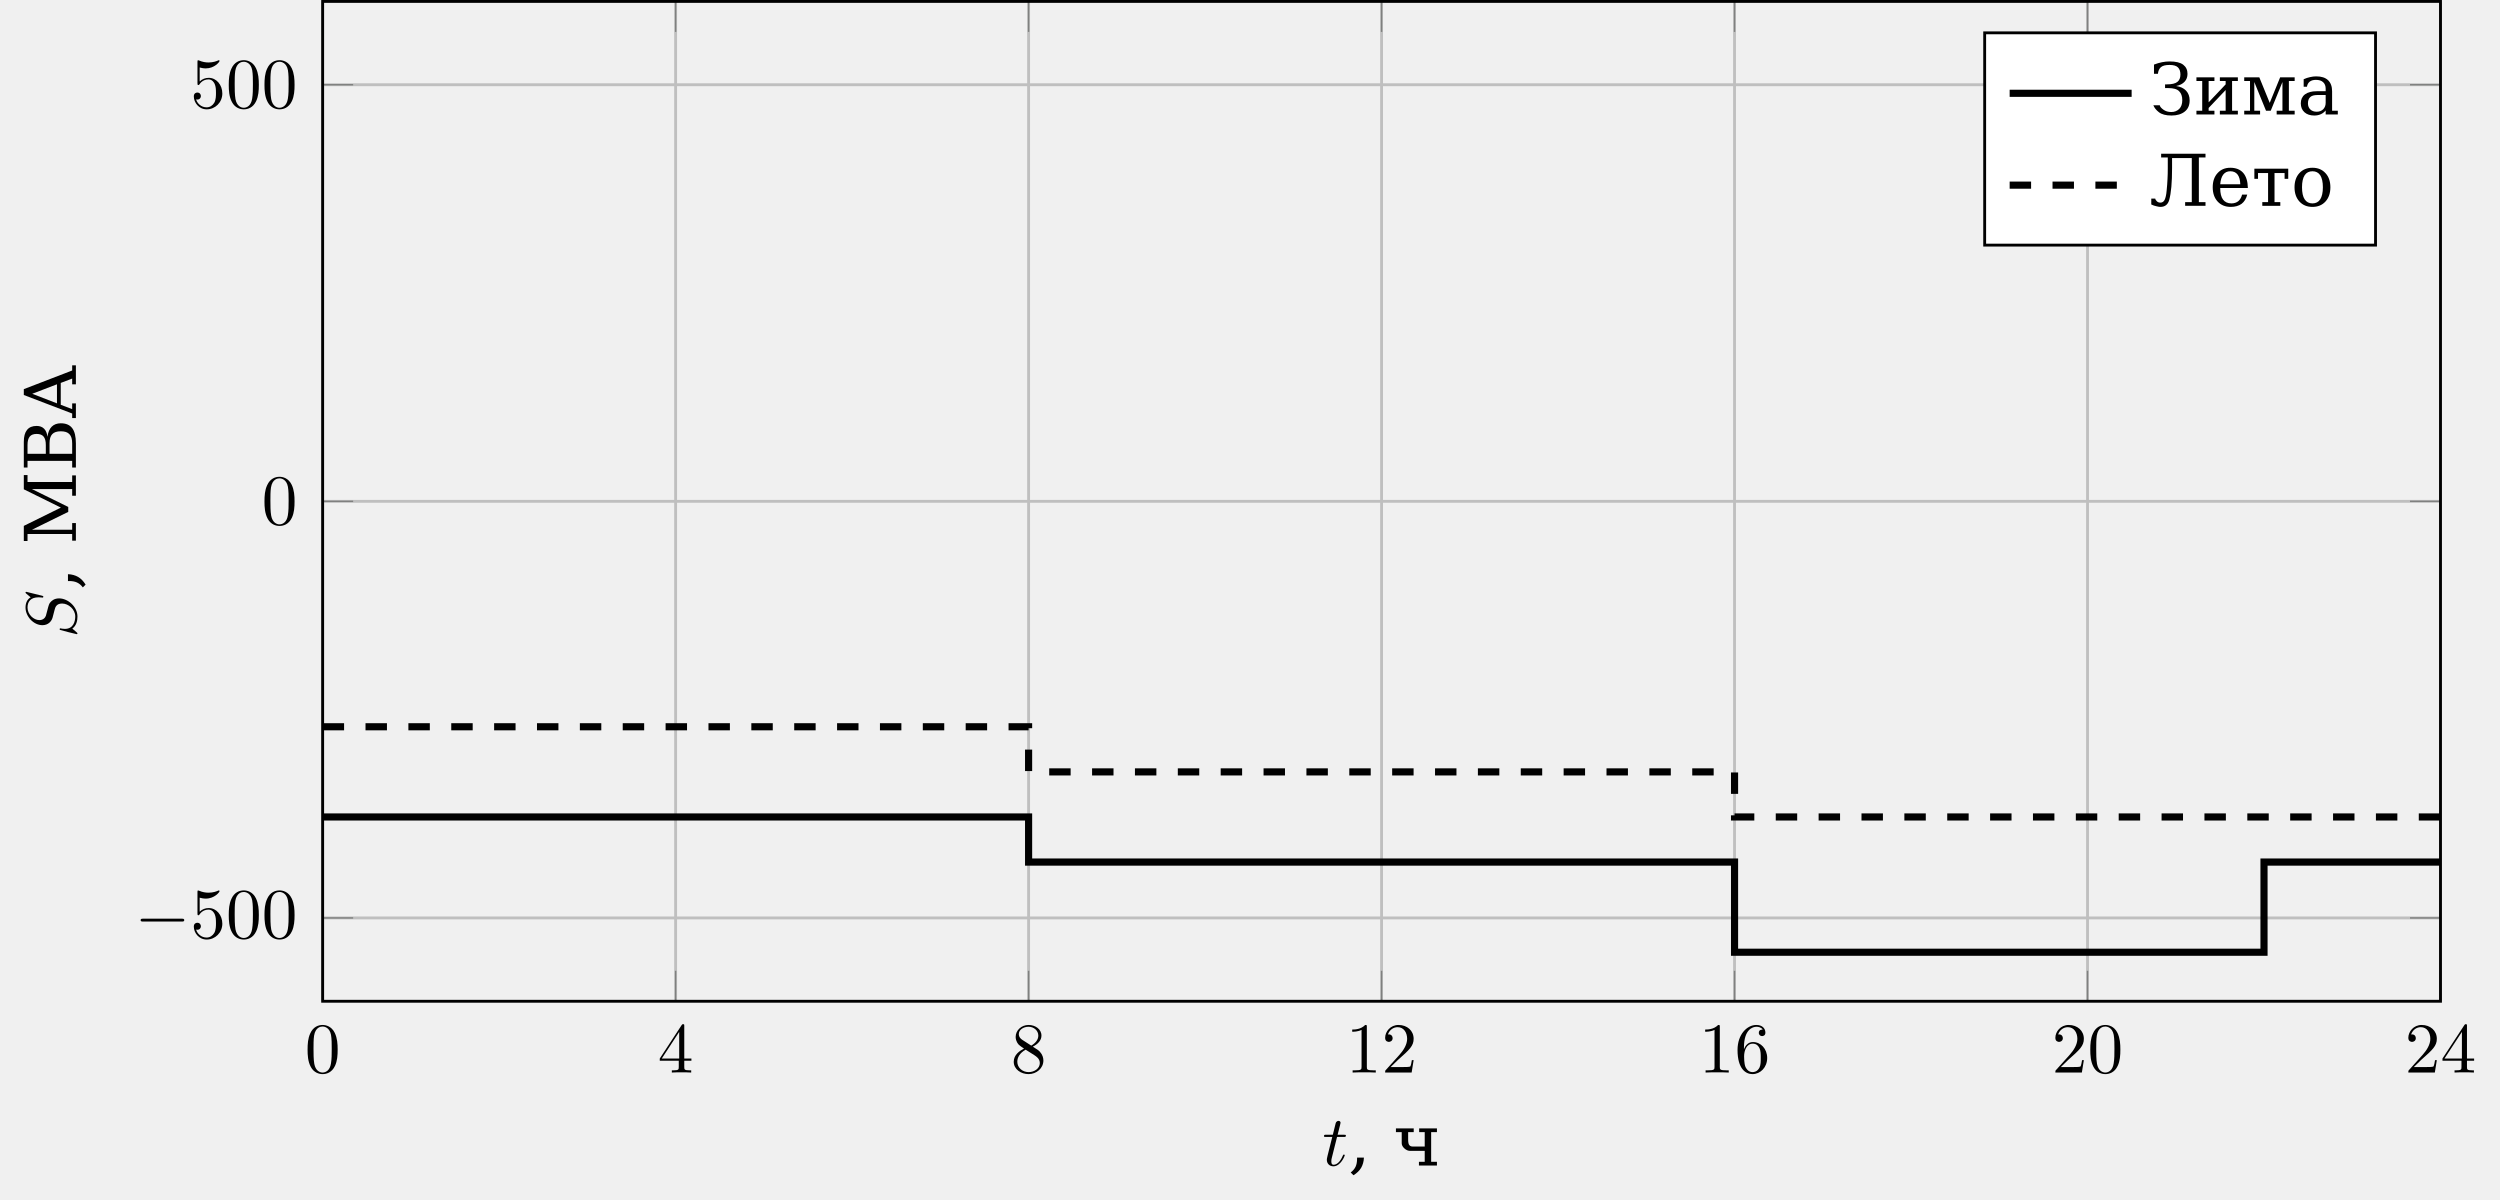
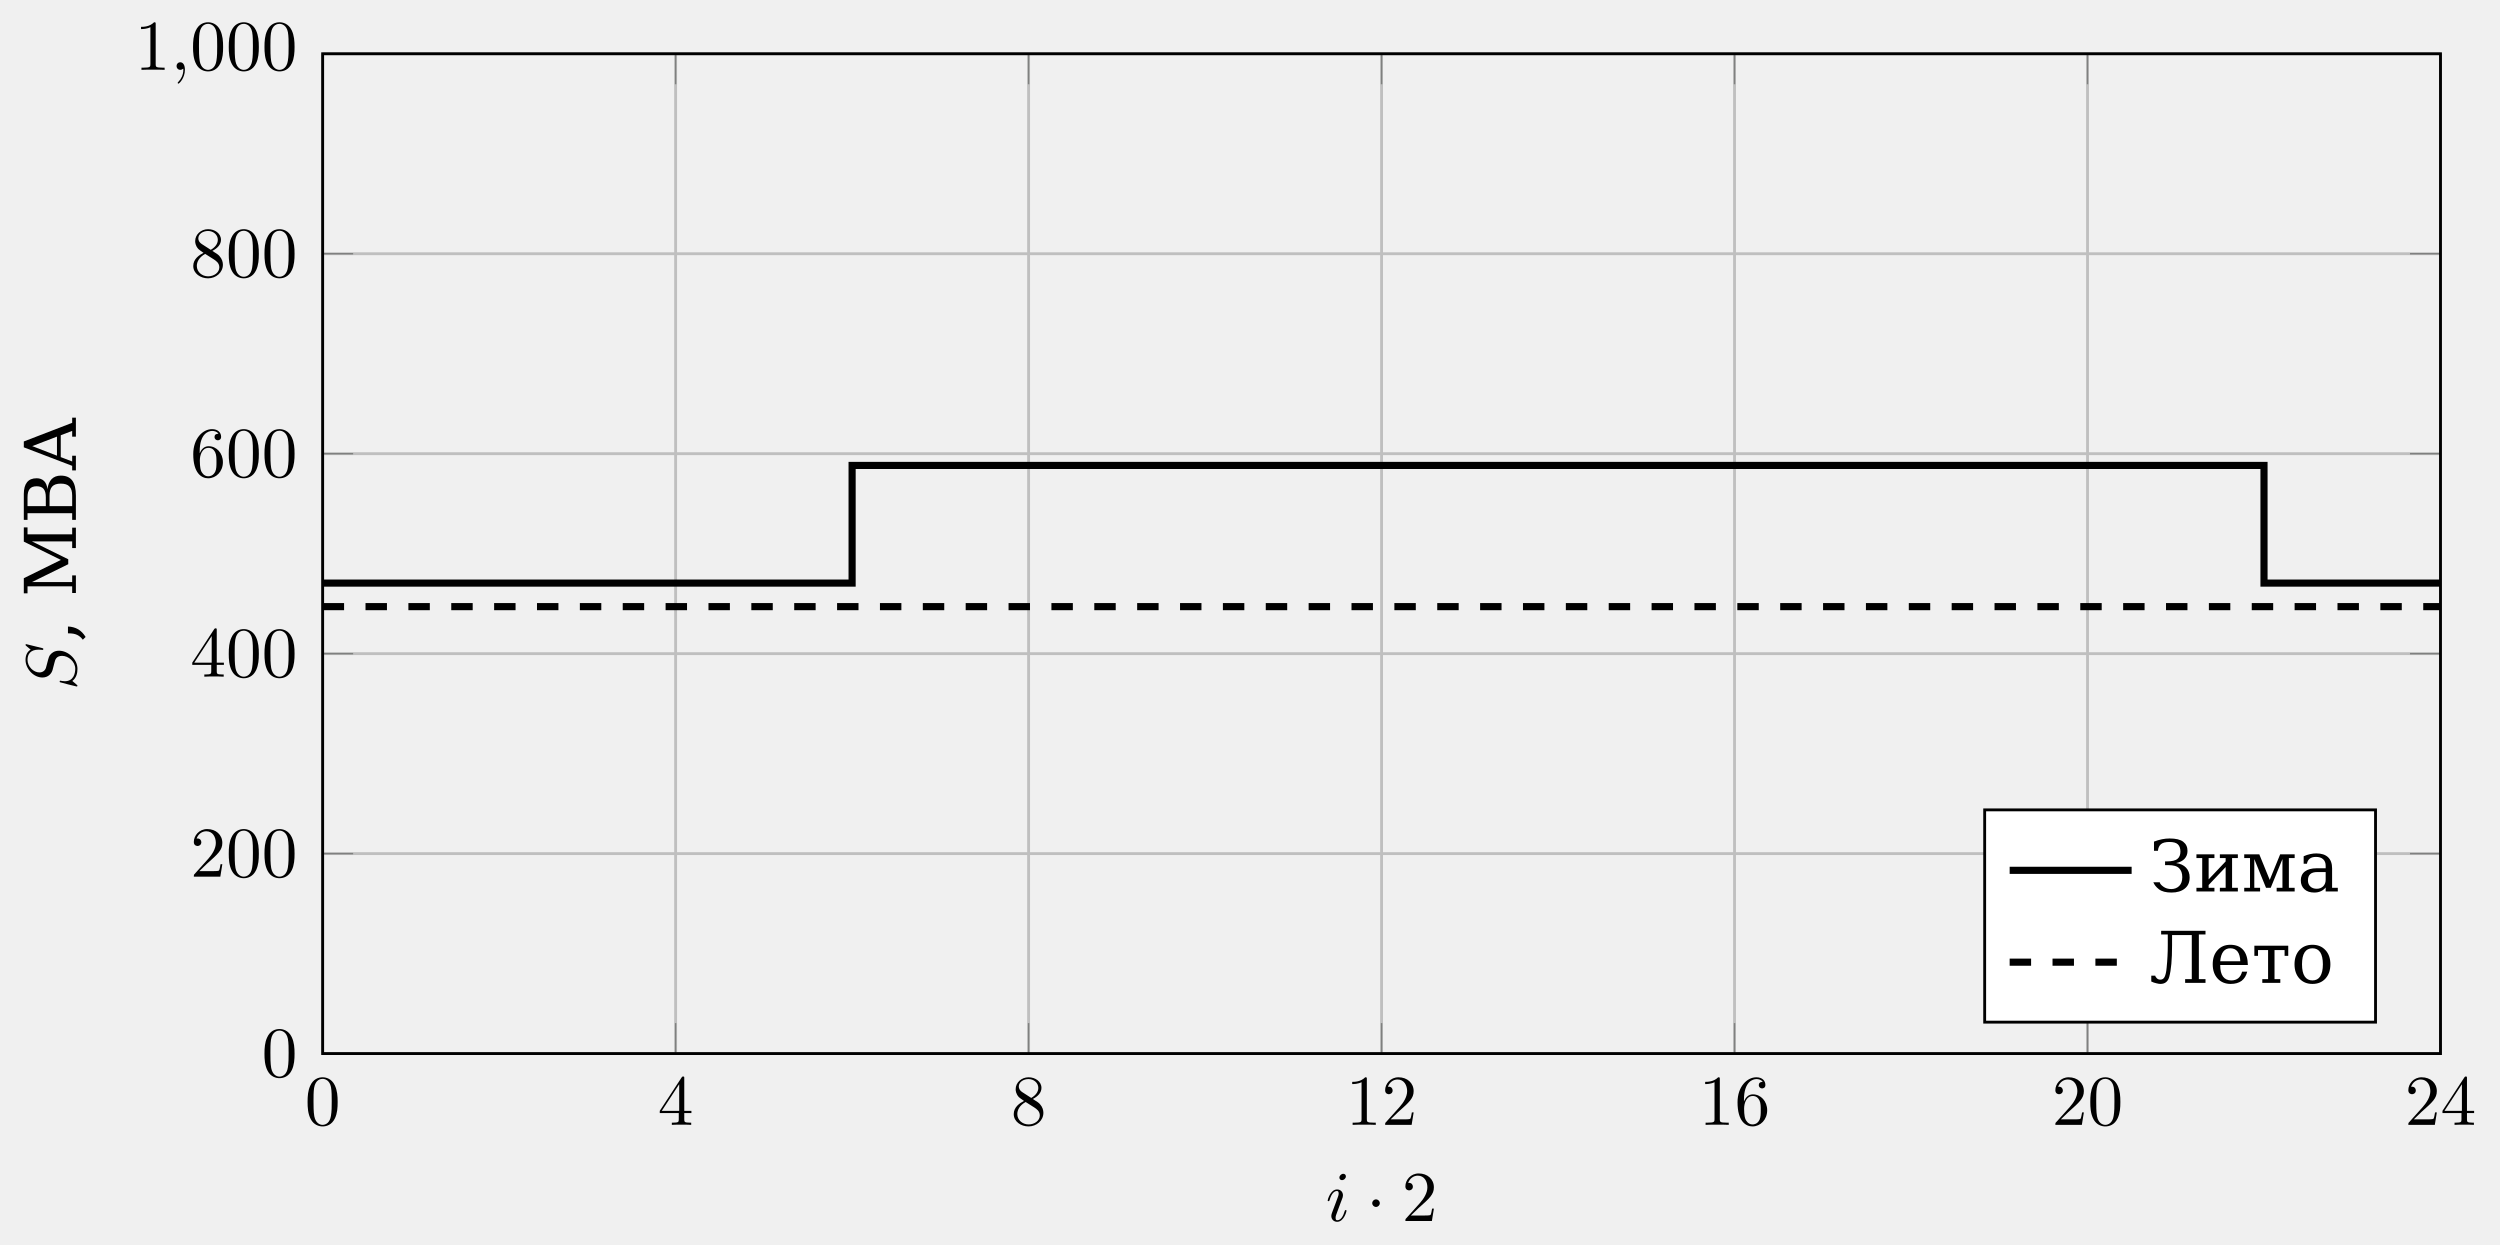
- <svg xmlns="http://www.w3.org/2000/svg" xmlns:xlink="http://www.w3.org/1999/xlink" version="1.1" width="348.621" height="167.21" viewBox="0 0 348.621 167.21">
+ <svg xmlns="http://www.w3.org/2000/svg" xmlns:xlink="http://www.w3.org/1999/xlink" version="1.1" width="348.621" height="173.591" viewBox="0 0 348.621 173.591">
  <defs>
    <path id="font_1_1" d="M.46 .32C.46 .4 .455 .48 .42 .554 .374 .65 .292 .666 .25 .666 .19 .666 .117 .64 .076 .547 .044 .478 .039 .4 .039 .32 .039 .245 .043 .155 .084 .079 .127-.002 .2-.022 .249-.022 .303-.022 .379-.001 .423 .094 .455 .163 .46 .241 .46 .32M.249-0C.21-0 .151 .025 .133 .121 .122 .181 .122 .273 .122 .332 .122 .396 .122 .462 .13 .516 .149 .635 .224 .644 .249 .644 .282 .644 .348 .626 .367 .527 .377 .471 .377 .395 .377 .332 .377 .257 .377 .189 .366 .125 .351 .03 .294-0 .249-0Z" />
    <path id="font_1_4" d="M.294 .165V.078C.294 .042 .292 .031 .218 .031H.197V0C.238 .003 .29 .003 .332 .003 .374 .003 .427 .003 .468 0V.031H.447C.373 .031 .371 .042 .371 .078V.165H.471V.196H.371V.651C.371 .671 .371 .677 .355 .677 .346 .677 .343 .677 .335 .665L.028 .196V.165H.294M.3 .196H.056L.3 .569V.196Z" />
    <path id="font_1_7" d="M.163 .457C.117 .487 .113 .521 .113 .538 .113 .599 .178 .641 .249 .641 .322 .641 .386 .589 .386 .517 .386 .46 .347 .412 .287 .377L.163 .457M.309 .362C.381 .399 .43 .451 .43 .517 .43 .609 .341 .666 .25 .666 .15 .666 .069 .592 .069 .499 .069 .481 .071 .436 .113 .389 .124 .377 .161 .352 .186 .335 .128 .306 .042 .25 .042 .151 .042 .045 .144-.022 .249-.022 .362-.022 .457 .061 .457 .168 .457 .204 .446 .249 .408 .291 .389 .312 .373 .322 .309 .362M.209 .32 .332 .242C.36 .223 .407 .193 .407 .132 .407 .058 .332 .006 .25 .006 .164 .006 .092 .068 .092 .151 .092 .209 .124 .273 .209 .32Z" />
    <path id="font_1_2" d="M.294 .64C.294 .664 .294 .666 .271 .666 .209 .602 .121 .602 .089 .602V.571C.109 .571 .168 .571 .22 .597V.079C.22 .043 .217 .031 .127 .031H.095V0C.13 .003 .217 .003 .257 .003 .297 .003 .384 .003 .419 0V.031H.387C.297 .031 .294 .042 .294 .079V.64Z" />
    <path id="font_1_3" d="M.127 .077 .233 .18C.389 .318 .449 .372 .449 .472 .449 .586 .359 .666 .237 .666 .124 .666 .05 .574 .05 .485 .05 .429 .1 .429 .103 .429 .12 .429 .155 .441 .155 .482 .155 .508 .137 .534 .102 .534 .094 .534 .092 .534 .089 .533 .112 .598 .166 .635 .224 .635 .315 .635 .358 .554 .358 .472 .358 .392 .308 .313 .253 .251L.061 .037C.05 .026 .05 .024 .05 0H.421L.449 .174H.424C.419 .144 .412 .1 .402 .085 .395 .077 .329 .077 .307 .077H.127Z" />
    <path id="font_1_6" d="M.132 .328V.352C.132 .605 .256 .641 .307 .641 .331 .641 .373 .635 .395 .601 .38 .601 .34 .601 .34 .556 .34 .525 .364 .51 .386 .51 .402 .51 .432 .519 .432 .558 .432 .618 .388 .666 .305 .666 .177 .666 .042 .537 .042 .316 .042 .049 .158-.022 .251-.022 .362-.022 .457 .072 .457 .204 .457 .331 .368 .427 .257 .427 .189 .427 .152 .376 .132 .328M.251 .006C.188 .006 .158 .066 .152 .081 .134 .128 .134 .208 .134 .226 .134 .304 .166 .404 .256 .404 .272 .404 .318 .404 .349 .342 .367 .305 .367 .254 .367 .205 .367 .157 .367 .107 .35 .071 .32 .011 .274 .006 .251 .006Z" />
-     <path id="font_2_1" d="M.659 .23C.676 .23 .694 .23 .694 .25 .694 .27 .676 .27 .659 .27H.118C.101 .27 .083 .27 .083 .25 .083 .23 .101 .23 .118 .23H.659Z" />
-     <path id="font_1_5" d="M.449 .2C.449 .319 .367 .419 .259 .419 .211 .419 .168 .403 .132 .368V.564C.152 .558 .185 .551 .217 .551 .34 .551 .41 .642 .41 .655 .41 .661 .407 .666 .4 .666 .399 .666 .397 .666 .392 .663 .372 .654 .323 .634 .256 .634 .216 .634 .17 .641 .123 .662 .115 .665 .113 .665 .111 .665 .101 .665 .101 .657 .101 .641V.344C.101 .326 .101 .318 .115 .318 .122 .318 .124 .321 .128 .327 .139 .343 .176 .397 .257 .397 .309 .397 .334 .351 .342 .333 .358 .296 .36 .257 .36 .207 .36 .172 .36 .112 .336 .07 .312 .031 .275 .006 .229 .006 .156 .006 .099 .058 .082 .117 .085 .116 .088 .115 .099 .115 .132 .115 .149 .14 .149 .164 .149 .188 .132 .213 .099 .213 .085 .213 .05 .206 .05 .16 .05 .074 .119-.022 .231-.022 .347-.022 .449 .073 .449 .2Z" />
+     <path id="font_2_1" d="M.203 .001C.203 .067 .178 .106 .139 .106 .106 .106 .086 .081 .086 .053 .086 .026 .106 0 .139 0 .151 0 .164 .004 .174 .013 .177 .015 .178 .016 .179 .016 .18 .016 .181 .015 .181 .001 .181-.073 .146-.133 .113-.166 .102-.177 .102-.179 .102-.182 .102-.189 .107-.193 .112-.193 .123-.193 .203-.116 .203 .001Z" />
    <clipPath id="clip_3">
-       <path transform="matrix(1,0,0,-1,44.993,139.624)" d="M0 0H295.329V139.426H0Z" />
+       <path transform="matrix(1,0,0,-1,44.993,146.919)" d="M0 0H295.329V139.422H0Z" />
    </clipPath>
-     <path id="font_4_4" d="M.206 .4H.3C.32 .4 .33 .4 .33 .42 .33 .431 .32 .431 .302 .431H.214C.25 .572 .255 .592 .255 .598 .255 .615 .243 .625 .226 .625 .223 .625 .195 .624 .186 .589L.147 .431H.053C.033 .431 .023 .431 .023 .412 .023 .4 .031 .4 .051 .4H.139C.067 .116 .063 .099 .063 .081 .063 .027 .101-.011 .155-.011 .257-.011 .314 .135 .314 .143 .314 .153 .306 .153 .302 .153 .293 .153 .292 .15 .287 .139 .244 .035 .191 .011 .157 .011 .136 .011 .126 .024 .126 .057 .126 .081 .128 .088 .132 .105L.206 .4Z" />
+     <path id="font_2_4" d="M.284 .625C.284 .645 .27 .661 .247 .661 .22 .661 .193 .635 .193 .608 .193 .589 .207 .572 .231 .572 .254 .572 .284 .595 .284 .625M.208 .249C.22 .278 .22 .28 .23 .307 .238 .327 .243 .341 .243 .36 .243 .405 .211 .442 .161 .442 .067 .442 .029 .297 .029 .288 .029 .278 .039 .278 .041 .278 .051 .278 .052 .28 .057 .296 .084 .39 .124 .42 .158 .42 .166 .42 .183 .42 .183 .388 .183 .367 .176 .346 .172 .336 .164 .31 .119 .194 .103 .151 .093 .125 .08 .092 .08 .071 .08 .024 .114-.011 .162-.011 .256-.011 .293 .134 .293 .143 .293 .153 .284 .153 .281 .153 .271 .153 .271 .15 .266 .135 .248 .072 .215 .011 .164 .011 .147 .011 .14 .021 .14 .044 .14 .069 .146 .083 .169 .144L.208 .249Z" />
+     <path id="font_4_2" d="M.192 .25C.192 .279 .168 .303 .139 .303 .11 .303 .086 .279 .086 .25 .086 .221 .11 .197 .139 .197 .168 .197 .192 .221 .192 .25Z" />
+     <path id="font_2_3" d="M.645 .695C.645 .698 .643 .705 .634 .705 .629 .705 .628 .704 .616 .69L.568 .633C.542 .68 .49 .705 .425 .705 .298 .705 .178 .59 .178 .469 .178 .388 .231 .342 .282 .327L.389 .299C.426 .29 .481 .275 .481 .193 .481 .103 .399 .009 .301 .009 .237 .009 .126 .031 .126 .155 .126 .179 .131 .203 .132 .209 .133 .213 .134 .214 .134 .216 .134 .226 .127 .227 .122 .227 .117 .227 .115 .226 .112 .223 .108 .219 .052-.009 .052-.012 .052-.018 .057-.022 .063-.022 .068-.022 .069-.021 .081-.007L.13 .05C.173-.008 .241-.022 .299-.022 .435-.022 .553 .111 .553 .235 .553 .304 .519 .338 .504 .352 .481 .375 .466 .379 .377 .402 .355 .408 .319 .418 .31 .42 .283 .429 .249 .458 .249 .511 .249 .592 .329 .677 .424 .677 .507 .677 .568 .634 .568 .522 .568 .49 .564 .472 .564 .466 .564 .465 .564 .456 .576 .456 .586 .456 .587 .459 .591 .476L.645 .695Z" />
    <path id="font_5_15" d="M.036-.097C.067-.074 .089-.048 .104-.017 .118 .013 .125 .05 .125 .093V.111H.221C.219 .056 .205 .008 .182-.032 .158-.072 .123-.106 .075-.136L.036-.097Z" />
-     <path id="font_5_946" d="M.608 .52V.468H.527V.052H.608V0H.356V.052H.437V.205H.235C.204 .205 .177 .217 .152 .24 .128 .262 .115 .286 .115 .312V.468H.034V.52H.283V.468H.205V.361C.205 .323 .211 .298 .222 .285 .233 .272 .249 .266 .268 .266H.437V.468H.359V.52H.608Z" />
-     <path id="font_4_3" d="M.645 .695C.645 .698 .643 .705 .634 .705 .629 .705 .628 .704 .616 .69L.568 .633C.542 .68 .49 .705 .425 .705 .298 .705 .178 .59 .178 .469 .178 .388 .231 .342 .282 .327L.389 .299C.426 .29 .481 .275 .481 .193 .481 .103 .399 .009 .301 .009 .237 .009 .126 .031 .126 .155 .126 .179 .131 .203 .132 .209 .133 .213 .134 .214 .134 .216 .134 .226 .127 .227 .122 .227 .117 .227 .115 .226 .112 .223 .108 .219 .052-.009 .052-.012 .052-.018 .057-.022 .063-.022 .068-.022 .069-.021 .081-.007L.13 .05C.173-.008 .241-.022 .299-.022 .435-.022 .553 .111 .553 .235 .553 .304 .519 .338 .504 .352 .481 .375 .466 .379 .377 .402 .355 .408 .319 .418 .31 .42 .283 .429 .249 .458 .249 .511 .249 .592 .329 .677 .424 .677 .507 .677 .568 .634 .568 .522 .568 .49 .564 .472 .564 .466 .564 .465 .564 .456 .576 .456 .586 .456 .587 .459 .591 .476L.645 .695Z" />
    <path id="font_5_903" d="M.055 0V.052H.148V.677H.05V.729H.262L.518 .21 .774 .729H.973V.677H.876V.052H.969V0H.684V.052H.777V.615L.527 .107H.458L.208 .615V.052H.301V0H.055Z" />
    <path id="font_5_893" d="M.247 .052H.393C.452 .052 .494 .064 .521 .09 .549 .115 .562 .156 .562 .211 .562 .266 .549 .306 .522 .331 .495 .357 .452 .369 .393 .369H.247V.052M.247 .421H.371C.424 .421 .463 .431 .488 .452 .513 .472 .525 .505 .525 .549 .525 .593 .513 .626 .488 .646 .463 .667 .424 .677 .371 .677H.247V.421M.055 0V.052H.148V.677H.055V.729H.415C.489 .729 .544 .714 .581 .684 .619 .654 .637 .609 .637 .549 .637 .506 .624 .471 .598 .445 .573 .42 .535 .404 .485 .398 .547 .39 .594 .37 .626 .339 .658 .307 .674 .264 .674 .211 .674 .139 .651 .085 .605 .051 .56 .017 .489 0 .392 0H.055Z" />
    <path id="font_5_891" d="M.218 .265H.485L.352 .611 .218 .265M.012 0V.052H.076L.335 .729H.417L.678 .052H.75V0H.484V.052H.565L.504 .212H.198L.137 .052H.217V0H.012Z" />
    <path id="font_5_898" d="M.063 .698C.141 .728 .213 .742 .281 .742 .368 .742 .432 .727 .472 .696 .512 .665 .532 .623 .532 .568 .532 .524 .518 .487 .491 .458 .463 .428 .424 .408 .373 .398 .433 .389 .479 .368 .512 .333 .545 .298 .562 .252 .562 .197 .562 .128 .539 .076 .493 .04 .448 .004 .386-.015 .308-.015 .229-.015 .171 .001 .132 .031 .092 .062 .067 .095 .054 .129H.144C.146 .11 .163 .09 .193 .068 .224 .045 .261 .034 .306 .034 .35 .034 .387 .049 .416 .077 .445 .106 .459 .147 .459 .201 .459 .255 .444 .296 .415 .325 .386 .355 .335 .369 .264 .369H.218V.421H.242C.313 .421 .363 .433 .391 .456 .419 .479 .433 .513 .433 .558 .433 .603 .421 .637 .398 .659 .375 .682 .335 .693 .28 .693 .224 .693 .185 .683 .16 .662 .136 .641 .122 .61 .118 .569H.063V.698Z" />
    <path id="font_5_931" d="M.034 0V.052H.115V.468H.034V.52H.286V.468H.205V.17L.443 .421V.468H.362V.52H.614V.468H.533V.052H.614V0H.362V.052H.443V.342L.205 .091V.052H.286V0H.034Z" />
    <path id="font_5_935" d="M.036 0V.052H.117V.468H.036V.52H.247L.393 .162 .539 .52H.742V.468H.661V.052H.742V0H.49V.052H.571V.454L.407 .052H.341L.177 .454V.052H.258V0H.036Z" />
    <path id="font_5_923" d="M.398 .163V.272H.282C.238 .272 .204 .263 .183 .244 .161 .225 .15 .195 .15 .156 .15 .119 .161 .091 .183 .07 .205 .049 .235 .038 .273 .038 .31 .038 .341 .05 .364 .073 .386 .096 .398 .126 .398 .163M.488 .324V.052H.568V0H.398V.056C.378 .032 .355 .014 .329 .003 .303-.009 .273-.015 .238-.015 .18-.015 .134 .001 .101 .031 .067 .062 .05 .103 .05 .156 .05 .209 .069 .251 .108 .281 .147 .31 .201 .325 .272 .325H.398V.361C.398 .4 .386 .43 .362 .452 .338 .474 .305 .484 .261 .484 .225 .484 .197 .476 .176 .46 .155 .444 .141 .42 .136 .388H.09V.493C.121 .507 .151 .517 .181 .523 .21 .53 .239 .533 .267 .533 .339 .533 .394 .515 .431 .48 .469 .444 .488 .392 .488 .324Z" />
    <path id="font_5_902" d="M.592 .052V.669H.316V.527C.316 .327 .303 .179 .276 .082 .258 .018 .217-.015 .152-.015 .139-.015 .121-.012 .097-.006 .073-.001 .049 .007 .025 .019V.101H.081C.081 .091 .088 .08 .101 .066 .114 .052 .131 .045 .153 .045 .179 .045 .199 .058 .212 .084 .225 .111 .235 .153 .24 .212 .246 .271 .25 .324 .252 .372 .255 .42 .256 .472 .256 .527V.677H.163V.729H.784V.677H.691V.052H.784V0H.499V.052H.592Z" />
    <path id="font_5_928" d="M.542 .25H.155V.246C.155 .176 .168 .123 .194 .088 .221 .052 .26 .034 .311 .034 .35 .034 .383 .045 .408 .065 .433 .086 .451 .117 .461 .157H.533C.519 .1 .492 .057 .454 .028 .415-0 .365-.015 .302-.015 .226-.015 .165 .01 .119 .06 .073 .11 .05 .177 .05 .26 .05 .342 .072 .408 .118 .458 .163 .508 .222 .533 .296 .533 .374 .533 .435 .509 .477 .461 .519 .412 .54 .342 .542 .25M.436 .302C.434 .362 .421 .408 .398 .438 .374 .469 .34 .484 .296 .484 .255 .484 .222 .469 .198 .438 .174 .407 .16 .362 .155 .302H.436Z" />
    <path id="font_5_941" d="M.515 .52V.378H.464V.459H.323V.052H.404V0H.152V.052H.233V.459H.092V.378H.041V.52H.515Z" />
    <path id="font_5_937" d="M.301 .034C.349 .034 .385 .053 .41 .091 .434 .129 .447 .185 .447 .26 .447 .334 .434 .39 .41 .428 .385 .465 .349 .484 .301 .484 .253 .484 .216 .465 .192 .428 .167 .39 .155 .334 .155 .26 .155 .185 .167 .129 .192 .091 .217 .053 .253 .034 .301 .034M.301-.015C.225-.015 .165 .01 .119 .06 .073 .11 .05 .177 .05 .26 .05 .342 .073 .409 .118 .458 .164 .508 .225 .533 .301 .533 .377 .533 .437 .508 .483 .458 .529 .409 .552 .342 .552 .26 .552 .177 .529 .11 .483 .06 .437 .01 .377-.015 .301-.015Z" />
  </defs>
-   <path transform="matrix(1,0,0,-1,44.993,139.624)" stroke-width=".399" stroke-linecap="butt" stroke-miterlimit="10" stroke-linejoin="miter" fill="none" stroke="#bfbfbf" d="M0 0V139.426M49.222 0V139.426M98.443 0V139.426M147.665 0V139.426M196.886 0V139.426M246.108 0V139.426M295.329 0V139.426" />
-   <path transform="matrix(1,0,0,-1,44.993,139.624)" stroke-width=".399" stroke-linecap="butt" stroke-miterlimit="10" stroke-linejoin="miter" fill="none" stroke="#bfbfbf" d="M0 11.619H295.329M0 69.713H295.329M0 127.808H295.329" />
-   <path transform="matrix(1,0,0,-1,44.993,139.624)" stroke-width=".199" stroke-linecap="butt" stroke-miterlimit="10" stroke-linejoin="miter" fill="none" stroke="#7f807f" d="M0 0V4.252M49.222 0V4.252M98.443 0V4.252M147.665 0V4.252M196.886 0V4.252M246.108 0V4.252M295.329 0V4.252M0 139.426V135.174M49.222 139.426V135.174M98.443 139.426V135.174M147.665 139.426V135.174M196.886 139.426V135.174M246.108 139.426V135.174M295.329 139.426V135.174" />
-   <path transform="matrix(1,0,0,-1,44.993,139.624)" stroke-width=".199" stroke-linecap="butt" stroke-miterlimit="10" stroke-linejoin="miter" fill="none" stroke="#7f807f" d="M0 11.619H4.253M0 69.713H4.253M0 127.808H4.253M295.329 11.619H291.077M295.329 69.713H291.077M295.329 127.808H291.077" />
-   <path transform="matrix(1,0,0,-1,44.993,139.624)" stroke-width=".399" stroke-linecap="butt" stroke-miterlimit="10" stroke-linejoin="miter" fill="none" stroke="#000000" d="M0 0V139.426H295.329V0H0Z" />
-   <use data-text="0" xlink:href="#font_1_1" transform="matrix(9.96264,0,0,-9.96264,42.503,149.564)" />
-   <use data-text="4" xlink:href="#font_1_4" transform="matrix(9.96264,0,0,-9.96264,91.724,149.564)" />
-   <use data-text="8" xlink:href="#font_1_7" transform="matrix(9.96264,0,0,-9.96264,140.945,149.564)" />
-   <use data-text="1" xlink:href="#font_1_2" transform="matrix(9.96264,0,0,-9.96264,187.675,149.564)" />
-   <use data-text="2" xlink:href="#font_1_3" transform="matrix(9.96264,0,0,-9.96264,192.6563,149.564)" />
-   <use data-text="1" xlink:href="#font_1_2" transform="matrix(9.96264,0,0,-9.96264,236.896,149.564)" />
-   <use data-text="6" xlink:href="#font_1_6" transform="matrix(9.96264,0,0,-9.96264,241.8773,149.564)" />
-   <use data-text="2" xlink:href="#font_1_3" transform="matrix(9.96264,0,0,-9.96264,286.117,149.564)" />
-   <use data-text="0" xlink:href="#font_1_1" transform="matrix(9.96264,0,0,-9.96264,291.0983,149.564)" />
-   <use data-text="2" xlink:href="#font_1_3" transform="matrix(9.96264,0,0,-9.96264,335.338,149.564)" />
-   <use data-text="4" xlink:href="#font_1_4" transform="matrix(9.96264,0,0,-9.96264,340.3193,149.564)" />
-   <use data-text="−" xlink:href="#font_2_1" transform="matrix(9.96264,0,0,-9.96264,18.781,130.8)" />
-   <use data-text="5" xlink:href="#font_1_5" transform="matrix(9.96264,0,0,-9.96264,26.53,130.8)" />
-   <use data-text="0" xlink:href="#font_1_1" transform="matrix(9.96264,0,0,-9.96264,31.51132,130.8)" />
-   <use data-text="0" xlink:href="#font_1_1" transform="matrix(9.96264,0,0,-9.96264,36.49264,130.8)" />
-   <use data-text="0" xlink:href="#font_1_1" transform="matrix(9.96264,0,0,-9.96264,36.492,73.12201)" />
-   <use data-text="5" xlink:href="#font_1_5" transform="matrix(9.96264,0,0,-9.96264,26.53,15.02801)" />
-   <use data-text="0" xlink:href="#font_1_1" transform="matrix(9.96264,0,0,-9.96264,31.51132,15.02801)" />
-   <use data-text="0" xlink:href="#font_1_1" transform="matrix(9.96264,0,0,-9.96264,36.49264,15.02801)" />
+   <path transform="matrix(1,0,0,-1,44.993,146.919)" stroke-width=".399" stroke-linecap="butt" stroke-miterlimit="10" stroke-linejoin="miter" fill="none" stroke="#bfbfbf" d="M0 0V139.422M49.222 0V139.422M98.443 0V139.422M147.665 0V139.422M196.886 0V139.422M246.108 0V139.422M295.329 0V139.422" />
+   <path transform="matrix(1,0,0,-1,44.993,146.919)" stroke-width=".399" stroke-linecap="butt" stroke-miterlimit="10" stroke-linejoin="miter" fill="none" stroke="#bfbfbf" d="M0 0H295.329M0 27.884H295.329M0 55.769H295.329M0 83.653H295.329M0 111.538H295.329M0 139.422H295.329" />
+   <path transform="matrix(1,0,0,-1,44.993,146.919)" stroke-width=".199" stroke-linecap="butt" stroke-miterlimit="10" stroke-linejoin="miter" fill="none" stroke="#7f807f" d="M0 0V4.252M49.222 0V4.252M98.443 0V4.252M147.665 0V4.252M196.886 0V4.252M246.108 0V4.252M295.329 0V4.252M0 139.422V135.17M49.222 139.422V135.17M98.443 139.422V135.17M147.665 139.422V135.17M196.886 139.422V135.17M246.108 139.422V135.17M295.329 139.422V135.17" />
+   <path transform="matrix(1,0,0,-1,44.993,146.919)" stroke-width=".199" stroke-linecap="butt" stroke-miterlimit="10" stroke-linejoin="miter" fill="none" stroke="#7f807f" d="M0 0H4.253M0 27.884H4.253M0 55.769H4.253M0 83.653H4.253M0 111.538H4.253M0 139.422H4.253M295.329 0H291.077M295.329 27.884H291.077M295.329 55.769H291.077M295.329 83.653H291.077M295.329 111.538H291.077M295.329 139.422H291.077" />
+   <path transform="matrix(1,0,0,-1,44.993,146.919)" stroke-width=".399" stroke-linecap="butt" stroke-miterlimit="10" stroke-linejoin="miter" fill="none" stroke="#000000" d="M0 0V139.422H295.329V0H0Z" />
+   <use data-text="0" xlink:href="#font_1_1" transform="matrix(9.96264,0,0,-9.96264,42.503,156.86)" />
+   <use data-text="4" xlink:href="#font_1_4" transform="matrix(9.96264,0,0,-9.96264,91.724,156.86)" />
+   <use data-text="8" xlink:href="#font_1_7" transform="matrix(9.96264,0,0,-9.96264,140.945,156.86)" />
+   <use data-text="1" xlink:href="#font_1_2" transform="matrix(9.96264,0,0,-9.96264,187.675,156.86)" />
+   <use data-text="2" xlink:href="#font_1_3" transform="matrix(9.96264,0,0,-9.96264,192.6563,156.86)" />
+   <use data-text="1" xlink:href="#font_1_2" transform="matrix(9.96264,0,0,-9.96264,236.896,156.86)" />
+   <use data-text="6" xlink:href="#font_1_6" transform="matrix(9.96264,0,0,-9.96264,241.8773,156.86)" />
+   <use data-text="2" xlink:href="#font_1_3" transform="matrix(9.96264,0,0,-9.96264,286.117,156.86)" />
+   <use data-text="0" xlink:href="#font_1_1" transform="matrix(9.96264,0,0,-9.96264,291.0983,156.86)" />
+   <use data-text="2" xlink:href="#font_1_3" transform="matrix(9.96264,0,0,-9.96264,335.338,156.86)" />
+   <use data-text="4" xlink:href="#font_1_4" transform="matrix(9.96264,0,0,-9.96264,340.3193,156.86)" />
+   <use data-text="0" xlink:href="#font_1_1" transform="matrix(9.96264,0,0,-9.96264,36.492,150.13)" />
+   <use data-text="2" xlink:href="#font_1_3" transform="matrix(9.96264,0,0,-9.96264,26.53,122.246)" />
+   <use data-text="0" xlink:href="#font_1_1" transform="matrix(9.96264,0,0,-9.96264,31.51132,122.246)" />
+   <use data-text="0" xlink:href="#font_1_1" transform="matrix(9.96264,0,0,-9.96264,36.49264,122.246)" />
+   <use data-text="4" xlink:href="#font_1_4" transform="matrix(9.96264,0,0,-9.96264,26.53,94.36201)" />
+   <use data-text="0" xlink:href="#font_1_1" transform="matrix(9.96264,0,0,-9.96264,31.51132,94.36201)" />
+   <use data-text="0" xlink:href="#font_1_1" transform="matrix(9.96264,0,0,-9.96264,36.49264,94.36201)" />
+   <use data-text="6" xlink:href="#font_1_6" transform="matrix(9.96264,0,0,-9.96264,26.53,66.47801)" />
+   <use data-text="0" xlink:href="#font_1_1" transform="matrix(9.96264,0,0,-9.96264,31.51132,66.47801)" />
+   <use data-text="0" xlink:href="#font_1_1" transform="matrix(9.96264,0,0,-9.96264,36.49264,66.47801)" />
+   <use data-text="8" xlink:href="#font_1_7" transform="matrix(9.96264,0,0,-9.96264,26.53,38.59401)" />
+   <use data-text="0" xlink:href="#font_1_1" transform="matrix(9.96264,0,0,-9.96264,31.51132,38.59401)" />
+   <use data-text="0" xlink:href="#font_1_1" transform="matrix(9.96264,0,0,-9.96264,36.49264,38.59401)" />
+   <use data-text="1" xlink:href="#font_1_2" transform="matrix(9.96264,0,0,-9.96264,18.781,9.741013)" />
+   <use data-text="," xlink:href="#font_2_1" transform="matrix(9.96264,0,0,-9.96264,23.762,9.741013)" />
+   <use data-text="0" xlink:href="#font_1_1" transform="matrix(9.96264,0,0,-9.96264,26.53,9.741013)" />
+   <use data-text="0" xlink:href="#font_1_1" transform="matrix(9.96264,0,0,-9.96264,31.51132,9.741013)" />
+   <use data-text="0" xlink:href="#font_1_1" transform="matrix(9.96264,0,0,-9.96264,36.49264,9.741013)" />
  <g clip-path="url(#clip_3)">
-     <path transform="matrix(1,0,0,-1,44.993,139.624)" stroke-width=".996" stroke-linecap="butt" stroke-miterlimit="10" stroke-linejoin="miter" fill="none" stroke="#000000" d="M0 25.699H24.611 49.222 73.832 98.443V19.41H123.054 147.665 172.276 196.887V6.835H221.497 246.108 270.719V19.41H295.33" />
-     <path transform="matrix(1,0,0,-1,44.993,139.624)" stroke-width=".996" stroke-linecap="butt" stroke-dasharray="2.989,2.989" stroke-miterlimit="10" stroke-linejoin="miter" fill="none" stroke="#000000" d="M0 38.274H24.611 49.222 73.832 98.443V31.987H123.054 147.665 172.276 196.887V25.699H221.497 246.108 270.719 295.33" />
+     <path transform="matrix(1,0,0,-1,44.993,146.919)" stroke-width=".996" stroke-linecap="butt" stroke-miterlimit="10" stroke-linejoin="miter" fill="none" stroke="#000000" d="M0 65.609H24.611 49.222 73.832V82.012H98.443 123.054 147.665 172.276 196.887 221.497 246.108 270.719V65.609H295.33" />
+     <path transform="matrix(1,0,0,-1,44.993,146.919)" stroke-width=".996" stroke-linecap="butt" stroke-dasharray="2.989,2.989" stroke-miterlimit="10" stroke-linejoin="miter" fill="none" stroke="#000000" d="M0 62.329H24.611 49.222 73.832 98.443 123.054 147.665 172.276 196.887 221.497 246.108 270.719 295.33" />
  </g>
-   <use data-text="t" xlink:href="#font_4_4" transform="matrix(9.96264,0,0,-9.96264,184.397,162.532)" />
-   <use data-text="," xlink:href="#font_5_15" transform="matrix(9.96264,0,0,-9.96264,187.995,162.532)" />
-   <use data-text="ч" xlink:href="#font_5_946" transform="matrix(9.96264,0,0,-9.96264,194.3213,162.532)" />
-   <use data-text="S" xlink:href="#font_4_3" transform="matrix(0,-9.96264,-9.96264,-0,10.583,88.95401)" />
-   <use data-text="," xlink:href="#font_5_15" transform="matrix(0,-9.96264,-9.96264,-0,10.583,82.27001)" />
-   <use data-text="М" xlink:href="#font_5_903" transform="matrix(0,-9.96264,-9.96264,-0,10.583,75.94373)" />
-   <use data-text="В" xlink:href="#font_5_893" transform="matrix(0,-9.96264,-9.96264,-0,10.583,65.74199)" />
-   <use data-text="А" xlink:href="#font_5_891" transform="matrix(0,-9.96264,-9.96264,-0,10.583,58.41945)" />
-   <path transform="matrix(1,0,0,-1,44.993,139.624)" d="M231.767 105.443H286.271V135.045H231.767Z" fill="#ffffff" />
-   <path transform="matrix(1,0,0,-1,44.993,139.624)" stroke-width=".399" stroke-linecap="butt" stroke-miterlimit="10" stroke-linejoin="miter" fill="none" stroke="#000000" d="M231.767 105.443H286.271V135.045H231.767Z" />
-   <path transform="matrix(1,0,0,-1,280.244,13.01001)" stroke-width=".996" stroke-linecap="butt" stroke-miterlimit="10" stroke-linejoin="miter" fill="none" stroke="#000000" d="M0 0H8.504 17.008" />
-   <use data-text="З" xlink:href="#font_5_898" transform="matrix(9.96264,0,0,-9.96264,299.743,15.96001)" />
-   <use data-text="и" xlink:href="#font_5_931" transform="matrix(9.96264,0,0,-9.96264,305.9497,15.96001)" />
-   <use data-text="м" xlink:href="#font_5_935" transform="matrix(9.96264,0,0,-9.96264,312.5948,15.96001)" />
-   <use data-text="а" xlink:href="#font_5_923" transform="matrix(9.96264,0,0,-9.96264,320.3457,15.96001)" />
-   <path transform="matrix(1,0,0,-1,280.244,25.81801)" stroke-width=".996" stroke-linecap="butt" stroke-dasharray="2.989,2.989" stroke-miterlimit="10" stroke-linejoin="miter" fill="none" stroke="#000000" d="M0 0H8.504 17.008" />
-   <use data-text="Л" xlink:href="#font_5_902" transform="matrix(9.96264,0,0,-9.96264,299.743,28.703)" />
-   <use data-text="е" xlink:href="#font_5_928" transform="matrix(9.96264,0,0,-9.96264,308.0618,28.703)" />
-   <use data-text="т" xlink:href="#font_5_941" transform="matrix(9.96264,0,0,-9.96264,313.9597,28.703)" />
-   <use data-text="о" xlink:href="#font_5_937" transform="matrix(9.96264,0,0,-9.96264,319.469,28.703)" />
+   <use data-text="i" xlink:href="#font_2_4" transform="matrix(9.96264,0,0,-9.96264,184.852,170.27)" />
+   <use data-text="·" xlink:href="#font_4_2" transform="matrix(9.96264,0,0,-9.96264,190.498,170.27)" />
+   <use data-text="2" xlink:href="#font_1_3" transform="matrix(9.96264,0,0,-9.96264,195.479,170.27)" />
+   <use data-text="S" xlink:href="#font_2_3" transform="matrix(0,-9.96264,-9.96264,-0,10.583,96.25101)" />
+   <use data-text="," xlink:href="#font_5_15" transform="matrix(0,-9.96264,-9.96264,-0,10.583,89.56701)" />
+   <use data-text="М" xlink:href="#font_5_903" transform="matrix(0,-9.96264,-9.96264,-0,10.583,83.24073)" />
+   <use data-text="В" xlink:href="#font_5_893" transform="matrix(0,-9.96264,-9.96264,-0,10.583,73.03899)" />
+   <use data-text="А" xlink:href="#font_5_891" transform="matrix(0,-9.96264,-9.96264,-0,10.583,65.71645)" />
+   <path transform="matrix(1,0,0,-1,44.993,146.919)" d="M231.767 4.382H286.271V33.983H231.767Z" fill="#ffffff" />
+   <path transform="matrix(1,0,0,-1,44.993,146.919)" stroke-width=".399" stroke-linecap="butt" stroke-miterlimit="10" stroke-linejoin="miter" fill="none" stroke="#000000" d="M231.767 4.382H286.271V33.983H231.767Z" />
+   <path transform="matrix(1,0,0,-1,280.244,121.366)" stroke-width=".996" stroke-linecap="butt" stroke-miterlimit="10" stroke-linejoin="miter" fill="none" stroke="#000000" d="M0 0H8.504 17.008" />
+   <use data-text="З" xlink:href="#font_5_898" transform="matrix(9.96264,0,0,-9.96264,299.743,124.316)" />
+   <use data-text="и" xlink:href="#font_5_931" transform="matrix(9.96264,0,0,-9.96264,305.9497,124.316)" />
+   <use data-text="м" xlink:href="#font_5_935" transform="matrix(9.96264,0,0,-9.96264,312.5948,124.316)" />
+   <use data-text="а" xlink:href="#font_5_923" transform="matrix(9.96264,0,0,-9.96264,320.3457,124.316)" />
+   <path transform="matrix(1,0,0,-1,280.244,134.174)" stroke-width=".996" stroke-linecap="butt" stroke-dasharray="2.989,2.989" stroke-miterlimit="10" stroke-linejoin="miter" fill="none" stroke="#000000" d="M0 0H8.504 17.008" />
+   <use data-text="Л" xlink:href="#font_5_902" transform="matrix(9.96264,0,0,-9.96264,299.743,137.058)" />
+   <use data-text="е" xlink:href="#font_5_928" transform="matrix(9.96264,0,0,-9.96264,308.0618,137.058)" />
+   <use data-text="т" xlink:href="#font_5_941" transform="matrix(9.96264,0,0,-9.96264,313.9597,137.058)" />
+   <use data-text="о" xlink:href="#font_5_937" transform="matrix(9.96264,0,0,-9.96264,319.469,137.058)" />
</svg>
